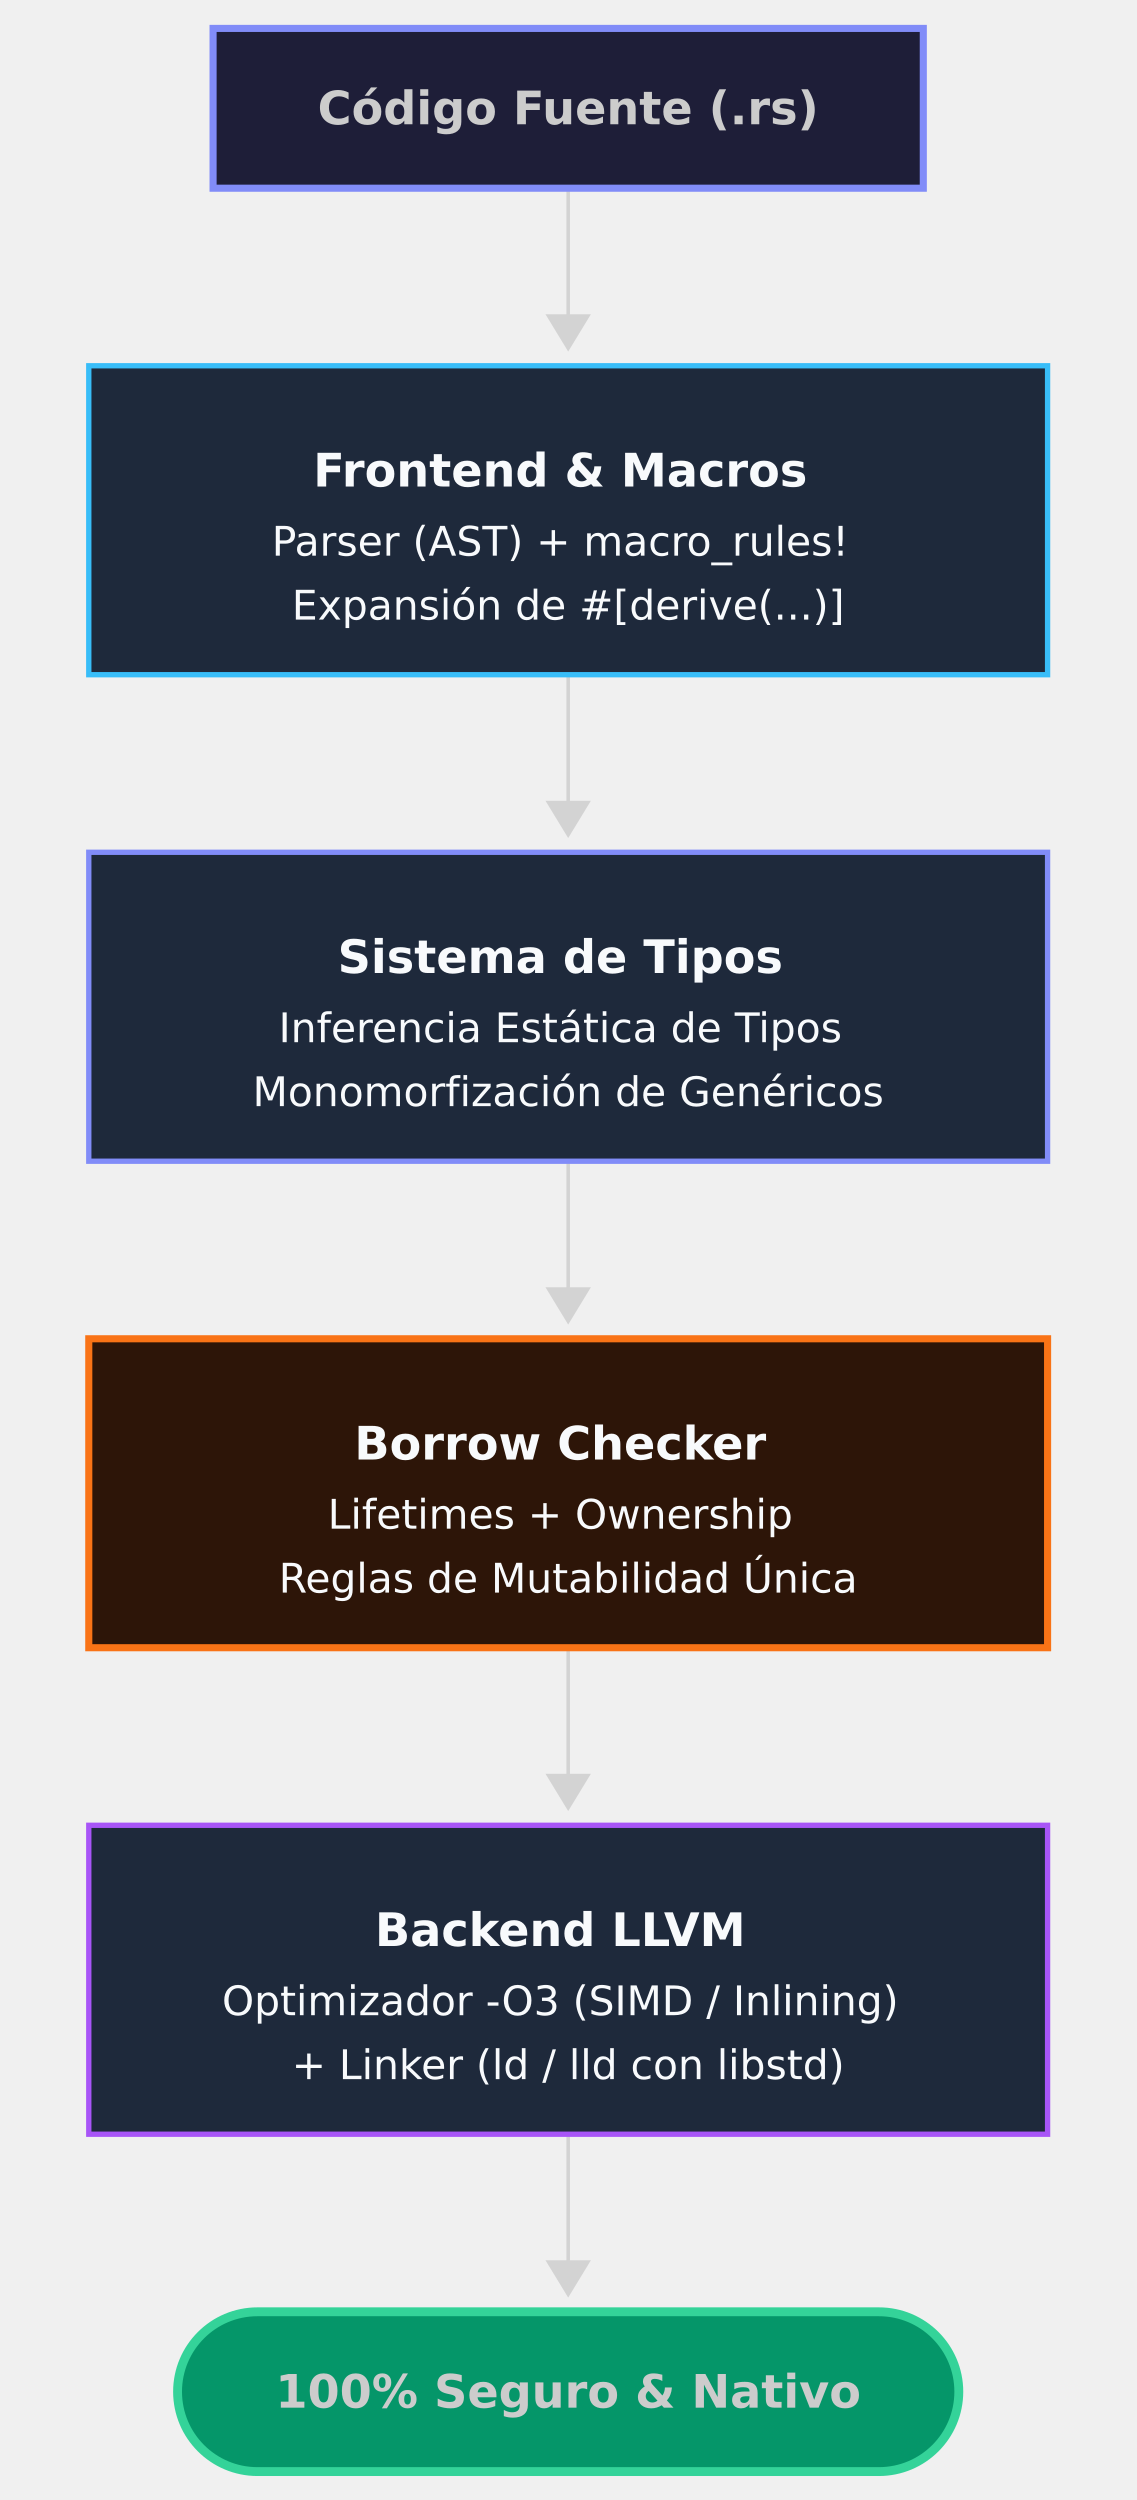
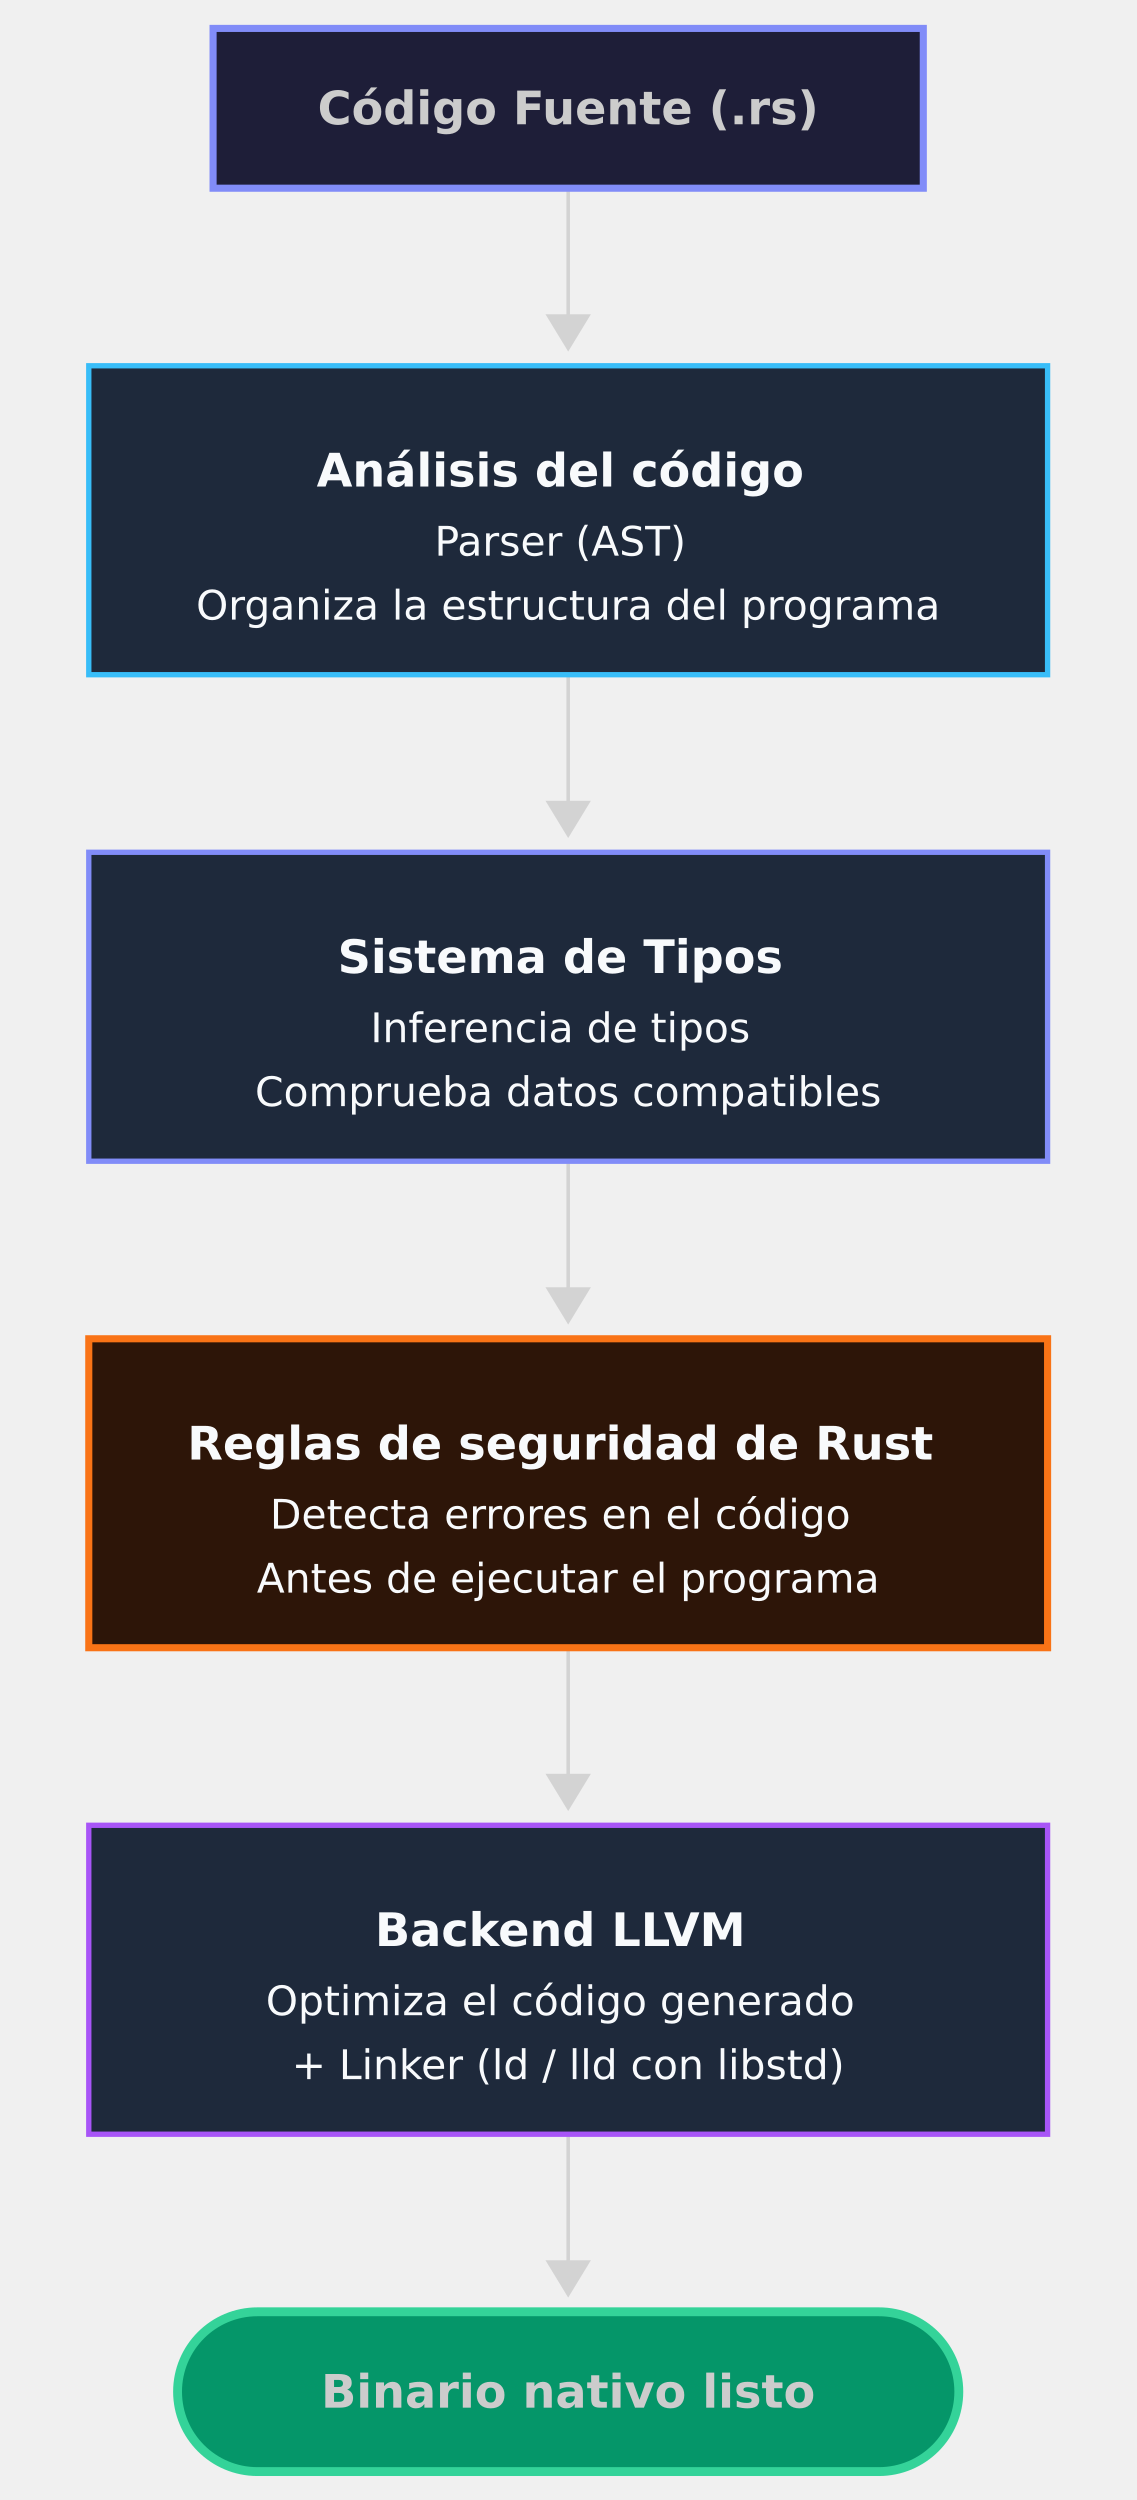
<svg xmlns="http://www.w3.org/2000/svg" xmlns:html="http://www.w3.org/1999/xhtml" id="export-svg" width="100%" class="flowchart" style="max-width: 320px;" viewBox="0 0 320 704" role="graphics-document document" aria-roledescription="flowchart-v2">
  <html:style>p {margin: 0;}</html:style>
  <style>text, tspan, .label text, .cluster-label text, .edgeLabel text { stroke: none !important; stroke-width: 0 !important; }#export-svg{font-family:arial,sans-serif;font-size:14px;fill:#ccc;}#export-svg .edge-animation-slow{stroke-dasharray:9,5!important;stroke-dashoffset:900;animation:dash 50s linear infinite;stroke-linecap:round;}#export-svg .edge-animation-fast{stroke-dasharray:9,5!important;stroke-dashoffset:900;animation:dash 20s linear infinite;stroke-linecap:round;}#export-svg .error-icon{fill:#a44141;}#export-svg .error-text{fill:#ddd;stroke:#ddd;}#export-svg .edge-thickness-normal{stroke-width:1px;}#export-svg .edge-thickness-thick{stroke-width:3.5px;}#export-svg .edge-pattern-solid{stroke-dasharray:0;}#export-svg .edge-thickness-invisible{stroke-width:0;fill:none;}#export-svg .edge-pattern-dashed{stroke-dasharray:3;}#export-svg .edge-pattern-dotted{stroke-dasharray:2;}#export-svg .marker{fill:lightgrey;stroke:lightgrey;}#export-svg .marker.cross{stroke:lightgrey;}#export-svg svg{font-family:arial,sans-serif;font-size:14px;}#export-svg p{margin:0;}#export-svg .label{font-family:arial,sans-serif;color:#ccc;}#export-svg .cluster-label text{fill:#F9FFFE;}#export-svg .cluster-label span{color:#F9FFFE;}#export-svg .cluster-label span p{background-color:transparent;}#export-svg .label text,#export-svg span{fill:#ccc;color:#ccc;}#export-svg .node rect,#export-svg .node circle,#export-svg .node ellipse,#export-svg .node polygon,#export-svg .node path{fill:#1f2020;stroke:#ccc;stroke-width:1px;}#export-svg .rough-node .label text,#export-svg .node .label text,#export-svg .image-shape .label,#export-svg .icon-shape .label{text-anchor:middle;}#export-svg .node .katex path{fill:#000;stroke:#000;stroke-width:1px;}#export-svg .rough-node .label,#export-svg .node .label,#export-svg .image-shape .label,#export-svg .icon-shape .label{text-align:center;}#export-svg .node.clickable{cursor:pointer;}#export-svg .root .anchor path{fill:lightgrey!important;stroke-width:0;stroke:lightgrey;}#export-svg .arrowheadPath{fill:lightgrey;}#export-svg .edgePath .path{stroke:lightgrey;stroke-width:1px;}#export-svg .flowchart-link{stroke:lightgrey;fill:none;}#export-svg .edgeLabel{background-color:hsl(0, 0%, 34.412%);text-align:center;}#export-svg .edgeLabel p{background-color:hsl(0, 0%, 34.412%);}#export-svg .edgeLabel rect{opacity:0.5;background-color:hsl(0, 0%, 34.412%);fill:hsl(0, 0%, 34.412%);}#export-svg .labelBkg{background-color:rgba(87.75, 87.75, 87.75, 0.5);}#export-svg .cluster rect{fill:hsl(180, 1.587%, 28.353%);stroke:rgba(255, 255, 255, 0.25);stroke-width:1px;}#export-svg .cluster text{fill:#F9FFFE;}#export-svg .cluster span{color:#F9FFFE;}#export-svg div.mermaidTooltip{position:absolute;text-align:center;max-width:200px;padding:2px;font-family:arial,sans-serif;font-size:12px;background:hsl(20, 1.587%, 12.353%);border:1px solid rgba(255, 255, 255, 0.25);border-radius:2px;pointer-events:none;z-index:100;}#export-svg .flowchartTitleText{text-anchor:middle;font-size:18px;fill:#ccc;}#export-svg rect.text{fill:none;stroke-width:0;}#export-svg .icon-shape,#export-svg .image-shape{background-color:hsl(0, 0%, 34.412%);text-align:center;}#export-svg .icon-shape p,#export-svg .image-shape p{background-color:hsl(0, 0%, 34.412%);padding:2px;}#export-svg .icon-shape .label rect,#export-svg .image-shape .label rect{opacity:0.5;background-color:hsl(0, 0%, 34.412%);fill:hsl(0, 0%, 34.412%);}#export-svg .label-icon{display:inline-block;height:1em;overflow:visible;vertical-align:-0.125em;}#export-svg .node .label-icon path{fill:currentColor;stroke:revert;stroke-width:revert;}#export-svg .node .neo-node{stroke:#ccc;}#export-svg [data-look="neo"].node rect,#export-svg [data-look="neo"].cluster rect,#export-svg [data-look="neo"].node polygon{stroke:url(#export-svg-gradient););}#export-svg [data-look="neo"].swimlane.cluster rect{}#export-svg [data-look="neo"].node path{stroke:url(#export-svg-gradient);stroke-width:1px;}#export-svg [data-look="neo"].node .outer-path{);}#export-svg [data-look="neo"].node .neo-line path{stroke:#ccc;}#export-svg [data-look="neo"].node circle{stroke:url(#export-svg-gradient););}#export-svg [data-look="neo"].node circle .state-start{fill:#000000;}#export-svg [data-look="neo"].icon-shape .icon{fill:url(#export-svg-gradient););}#export-svg [data-look="neo"].icon-shape .icon-neo path{stroke:url(#export-svg-gradient););}#export-svg .targetNode&gt;*{fill:rgb(5, 150, 105)!important;stroke:rgb(52, 211, 153)!important;stroke-width:2.5px!important;color:rgb(255, 255, 255)!important;}#export-svg .targetNode span{fill:rgb(5, 150, 105)!important;stroke:rgb(52, 211, 153)!important;stroke-width:2.5px!important;color:rgb(255, 255, 255)!important;}#export-svg .targetNode tspan{fill:rgb(255, 255, 255)!important;}#export-svg .default&gt;*{fill:rgb(30, 41, 59)!important;stroke:rgb(56, 189, 248)!important;stroke-width:1.5px!important;color:rgb(248, 250, 252)!important;}#export-svg .default span{fill:rgb(30, 41, 59)!important;stroke:rgb(56, 189, 248)!important;stroke-width:1.5px!important;color:rgb(248, 250, 252)!important;}#export-svg .default tspan{fill:rgb(248, 250, 252)!important;}</style>
  <g>
    <marker id="export-svg_flowchart-v2-pointEnd" class="marker flowchart-v2" viewBox="0 0 11.5 14" refX="7.75" refY="7" markerUnits="userSpaceOnUse" markerWidth="10.5" markerHeight="14" orient="auto">
      <path d="M 0 0 L 11.5 7 L 0 14 z" class="arrowMarkerPath" style="stroke-width: 0px; stroke-dasharray: 1px, 0px;" />
    </marker>
    <marker id="export-svg_flowchart-v2-pointStart" class="marker flowchart-v2" viewBox="0 0 11.5 14" refX="4" refY="7" markerUnits="userSpaceOnUse" markerWidth="11.5" markerHeight="14" orient="auto">
      <polygon points="0,7 11.5,14 11.5,0" class="arrowMarkerPath" style="stroke-width: 0px; stroke-dasharray: 1px, 0px;" />
    </marker>
    <marker id="export-svg_flowchart-v2-pointEnd-margin" class="marker flowchart-v2" viewBox="0 0 11.5 14" refX="11.5" refY="7" markerUnits="userSpaceOnUse" markerWidth="10.5" markerHeight="14" orient="auto">
      <path d="M 0 0 L 11.5 7 L 0 14 z" class="arrowMarkerPath" style="stroke-width: 0px; stroke-dasharray: 1px, 0px;" />
    </marker>
    <marker id="export-svg_flowchart-v2-pointStart-margin" class="marker flowchart-v2" viewBox="0 0 11.5 14" refX="1" refY="7" markerUnits="userSpaceOnUse" markerWidth="11.5" markerHeight="14" orient="auto">
      <polygon points="0,7 11.5,14 11.5,0" class="arrowMarkerPath" style="stroke-width: 0px; stroke-dasharray: 1px, 0px;" />
    </marker>
    <marker id="export-svg_flowchart-v2-circleEnd" class="marker flowchart-v2" viewBox="0 0 10 10" refY="5" refX="10.75" markerUnits="userSpaceOnUse" markerWidth="14" markerHeight="14" orient="auto">
      <circle cx="5" cy="5" r="5" class="arrowMarkerPath" style="stroke-width: 0px; stroke-dasharray: 1px, 0px;" />
    </marker>
    <marker id="export-svg_flowchart-v2-circleStart" class="marker flowchart-v2" viewBox="0 0 10 10" refX="0" refY="5" markerUnits="userSpaceOnUse" markerWidth="14" markerHeight="14" orient="auto">
      <circle cx="5" cy="5" r="5" class="arrowMarkerPath" style="stroke-width: 0px; stroke-dasharray: 1px, 0px;" />
    </marker>
    <marker id="export-svg_flowchart-v2-circleEnd-margin" class="marker flowchart-v2" viewBox="0 0 10 10" refY="5" refX="12.25" markerUnits="userSpaceOnUse" markerWidth="14" markerHeight="14" orient="auto">
      <circle cx="5" cy="5" r="5" class="arrowMarkerPath" style="stroke-width: 0px; stroke-dasharray: 1px, 0px;" />
    </marker>
    <marker id="export-svg_flowchart-v2-circleStart-margin" class="marker flowchart-v2" viewBox="0 0 10 10" refX="-2" refY="5" markerUnits="userSpaceOnUse" markerWidth="14" markerHeight="14" orient="auto">
      <circle cx="5" cy="5" r="5" class="arrowMarkerPath" style="stroke-width: 0px; stroke-dasharray: 1px, 0px;" />
    </marker>
    <marker id="export-svg_flowchart-v2-crossEnd" class="marker cross flowchart-v2" viewBox="0 0 15 15" refX="17.7" refY="7.5" markerUnits="userSpaceOnUse" markerWidth="12" markerHeight="12" orient="auto">
      <path d="M 1,1 L 14,14 M 1,14 L 14,1" class="arrowMarkerPath" style="stroke-width: 2.5px;" />
    </marker>
    <marker id="export-svg_flowchart-v2-crossStart" class="marker cross flowchart-v2" viewBox="0 0 15 15" refX="-3.5" refY="7.5" markerUnits="userSpaceOnUse" markerWidth="12" markerHeight="12" orient="auto">
      <path d="M 1,1 L 14,14 M 1,14 L 14,1" class="arrowMarkerPath" style="stroke-width: 2.5px; stroke-dasharray: 1px, 0px;" />
    </marker>
    <marker id="export-svg_flowchart-v2-crossEnd-margin" class="marker cross flowchart-v2" viewBox="0 0 15 15" refX="17.7" refY="7.5" markerUnits="userSpaceOnUse" markerWidth="12" markerHeight="12" orient="auto">
      <path d="M 1,1 L 14,14 M 1,14 L 14,1" class="arrowMarkerPath" style="stroke-width: 2.5px;" />
    </marker>
    <marker id="export-svg_flowchart-v2-crossStart-margin" class="marker cross flowchart-v2" viewBox="0 0 15 15" refX="-3.5" refY="7.5" markerUnits="userSpaceOnUse" markerWidth="12" markerHeight="12" orient="auto">
      <path d="M 1,1 L 14,14 M 1,14 L 14,1" class="arrowMarkerPath" style="stroke-width: 2.5px; stroke-dasharray: 1px, 0px;" />
    </marker>
    <g class="root">
      <g class="clusters" />
      <g class="edgePaths">
        <path d="M160,53L160,78L160,99" id="export-svg-L_SRC_C1_0" class="edge-thickness-normal edge-pattern-solid edge-thickness-normal edge-pattern-solid flowchart-link" style="stroke-dasharray: 0 0 42 4; stroke-dashoffset: 0;;" data-edge="true" data-et="edge" data-id="L_SRC_C1_0" data-points="W3sieCI6MTI0LCJ5Ijo1M30seyJ4IjoxMjQsInkiOjc4fSx7IngiOjEyNCwieSI6MTAzfV0=" data-look="neo" marker-end="url(#export-svg_flowchart-v2-pointEnd-margin)" />
        <path d="M160,190L160,215L160,236" id="export-svg-L_C1_C2_0" class="edge-thickness-normal edge-pattern-solid edge-thickness-normal edge-pattern-solid flowchart-link" style="stroke-dasharray: 0 0 42 4; stroke-dashoffset: 0;;" data-edge="true" data-et="edge" data-id="L_C1_C2_0" data-points="W3sieCI6MTI0LCJ5IjoxOTB9LHsieCI6MTI0LCJ5IjoyMTV9LHsieCI6MTI0LCJ5IjoyNDB9XQ==" data-look="neo" marker-end="url(#export-svg_flowchart-v2-pointEnd-margin)" />
        <path d="M160,327L160,352L160,373" id="export-svg-L_C2_C3_0" class="edge-thickness-normal edge-pattern-solid edge-thickness-normal edge-pattern-solid flowchart-link" style="stroke-dasharray: 0 0 42 4; stroke-dashoffset: 0;;" data-edge="true" data-et="edge" data-id="L_C2_C3_0" data-points="W3sieCI6MTI0LCJ5IjozMjd9LHsieCI6MTI0LCJ5IjozNTJ9LHsieCI6MTI0LCJ5IjozNzd9XQ==" data-look="neo" marker-end="url(#export-svg_flowchart-v2-pointEnd-margin)" />
        <path d="M160,464L160,489L160,510" id="export-svg-L_C3_C4_0" class="edge-thickness-normal edge-pattern-solid edge-thickness-normal edge-pattern-solid flowchart-link" style="stroke-dasharray: 0 0 42 4; stroke-dashoffset: 0;;" data-edge="true" data-et="edge" data-id="L_C3_C4_0" data-points="W3sieCI6MTI0LCJ5Ijo0NjR9LHsieCI6MTI0LCJ5Ijo0ODl9LHsieCI6MTI0LCJ5Ijo1MTR9XQ==" data-look="neo" marker-end="url(#export-svg_flowchart-v2-pointEnd-margin)" />
        <path d="M160,601L160,626L160,647" id="export-svg-L_C4_BIN_0" class="edge-thickness-normal edge-pattern-solid edge-thickness-normal edge-pattern-solid flowchart-link" style="stroke-dasharray: 0 0 42 4; stroke-dashoffset: 0;;" data-edge="true" data-et="edge" data-id="L_C4_BIN_0" data-points="W3sieCI6MTYwLCJ5Ijo2MDF9LHsieCI6MTYwLCJ5Ijo2MjZ9LHsieCI6MTYwLCJ5Ijo2NTF9XQ==" data-look="neo" marker-end="url(#export-svg_flowchart-v2-pointEnd-margin)" />
      </g>
      <g class="edgeLabels">
        <g class="edgeLabel">
          <g class="label" data-id="L_SRC_C1_0" transform="translate(0, 0)" />
        </g>
        <g class="edgeLabel">
          <g class="label" data-id="L_C1_C2_0" transform="translate(0, 0)" />
        </g>
        <g class="edgeLabel">
          <g class="label" data-id="L_C2_C3_0" transform="translate(0, 0)" />
        </g>
        <g class="edgeLabel">
          <g class="label" data-id="L_C3_C4_0" transform="translate(0, 0)" />
        </g>
        <g class="edgeLabel">
          <g class="label" data-id="L_C4_BIN_0" transform="translate(0, 0)" />
        </g>
      </g>
      <g class="nodes">
        <g class="node default" id="export-svg-flowchart-SRC-0" data-look="neo" data-id="SRC" data-node="true" data-et="node" transform="translate(160, 30.5)">
          <rect class="basic label-container" style="fill:#1e1e38 !important;stroke:#818cf8 !important;stroke-width:2px !important" data-id="SRC" x="-100" y="-22.5" width="200" height="45" />
          <g class="label" style="color:#c7d2fe !important">
            <text x="0" y="0" text-anchor="middle" dominant-baseline="central" font-family="DejaVu Sans, Arial, sans-serif" font-size="13" font-weight="bold" fill="#ffffff" stroke="none" stroke-width="0">Código Fuente (.rs)</text>
          </g>
        </g>
        <g class="node default" id="export-svg-flowchart-C1-1" data-look="neo" data-id="C1" data-node="true" data-et="node" transform="translate(160, 146.5)">
          <rect class="basic label-container" style="fill:#1e293b !important;stroke:#38bdf8 !important;stroke-width:1.5px !important" data-id="C1" x="-135" y="-43.5" width="270" height="87" />
          <g class="label" style="color:#f8fafc !important">
            <text x="0" text-anchor="middle" dominant-baseline="central" font-family="DejaVu Sans, Arial, sans-serif" stroke="none" stroke-width="0">
-               <tspan x="0" y="-14" fill="#ffffff" font-size="13" font-weight="bold">Frontend &amp; Macros</tspan>
-               <tspan x="0" y="6" fill="#93c5fd" font-size="11.5" font-weight="normal">Parser (AST) + macro_rules!</tspan>
-               <tspan x="0" y="24" fill="#93c5fd" font-size="11.5" font-weight="normal">Expansión de #[derive(...)]</tspan>
+               <tspan x="0" y="-14" fill="#ffffff" font-size="13" font-weight="bold">Análisis del código</tspan>
+               <tspan x="0" y="6" fill="#93c5fd" font-size="11.5" font-weight="normal">Parser (AST)</tspan>
+               <tspan x="0" y="24" fill="#93c5fd" font-size="11.5" font-weight="normal">Organiza la estructura del programa</tspan>
            </text>
          </g>
        </g>
        <g class="node default" id="export-svg-flowchart-C2-2" data-look="neo" data-id="C2" data-node="true" data-et="node" transform="translate(160, 283.5)">
          <rect class="basic label-container" style="fill:#1e293b !important;stroke:#818cf8 !important;stroke-width:1.5px !important" data-id="C2" x="-135" y="-43.5" width="270" height="87" />
          <g class="label" style="color:#f8fafc !important">
            <text x="0" text-anchor="middle" dominant-baseline="central" font-family="DejaVu Sans, Arial, sans-serif" stroke="none" stroke-width="0">
              <tspan x="0" y="-14" fill="#ffffff" font-size="13" font-weight="bold">Sistema de Tipos</tspan>
-               <tspan x="0" y="6" fill="#c7d2fe" font-size="11.5" font-weight="normal">Inferencia Estática de Tipos</tspan>
-               <tspan x="0" y="24" fill="#c7d2fe" font-size="11.5" font-weight="normal">Monomorfización de Genéricos</tspan>
+               <tspan x="0" y="6" fill="#c7d2fe" font-size="11.5" font-weight="normal">Inferencia de tipos</tspan>
+               <tspan x="0" y="24" fill="#c7d2fe" font-size="11.5" font-weight="normal">Comprueba datos compatibles</tspan>
            </text>
          </g>
        </g>
        <g class="node default" id="export-svg-flowchart-C3-3" data-look="neo" data-id="C3" data-node="true" data-et="node" transform="translate(160, 420.5)">
          <rect class="basic label-container" style="fill:#2d1508 !important;stroke:#f97316 !important;stroke-width:2px !important" data-id="C3" x="-135" y="-43.5" width="270" height="87" />
          <g class="label" style="color:#fed7aa !important">
            <text x="0" text-anchor="middle" dominant-baseline="central" font-family="DejaVu Sans, Arial, sans-serif" stroke="none" stroke-width="0">
-               <tspan x="0" y="-14" fill="#ffffff" font-size="13" font-weight="bold">Borrow Checker</tspan>
-               <tspan x="0" y="6" fill="#fed7aa" font-size="11.5" font-weight="normal">Lifetimes + Ownership</tspan>
-               <tspan x="0" y="24" fill="#fed7aa" font-size="11.5" font-weight="normal">Reglas de Mutabilidad Única</tspan>
+               <tspan x="0" y="-14" fill="#ffffff" font-size="13" font-weight="bold">Reglas de seguridad de Rust</tspan>
+               <tspan x="0" y="6" fill="#fed7aa" font-size="11.5" font-weight="normal">Detecta errores en el código</tspan>
+               <tspan x="0" y="24" fill="#fed7aa" font-size="11.5" font-weight="normal">Antes de ejecutar el programa</tspan>
            </text>
          </g>
        </g>
        <g class="node default" id="export-svg-flowchart-C4-4" data-look="neo" data-id="C4" data-node="true" data-et="node" transform="translate(160, 557.5)">
          <rect class="basic label-container" style="fill:#1e293b !important;stroke:#a855f7 !important;stroke-width:1.5px !important" data-id="C4" x="-135" y="-43.5" width="270" height="87" />
          <g class="label" style="color:#f8fafc !important">
            <text x="0" text-anchor="middle" dominant-baseline="central" font-family="DejaVu Sans, Arial, sans-serif" stroke="none" stroke-width="0">
              <tspan x="0" y="-14" fill="#ffffff" font-size="13" font-weight="bold">Backend LLVM</tspan>
-               <tspan x="0" y="6" fill="#d8b4fe" font-size="11.5" font-weight="normal">Optimizador -O3 (SIMD / Inlining)</tspan>
+               <tspan x="0" y="6" fill="#d8b4fe" font-size="11.5" font-weight="normal">Optimiza el código generado</tspan>
              <tspan x="0" y="24" fill="#d8b4fe" font-size="11.5" font-weight="normal">+ Linker (ld / lld con libstd)</tspan>
            </text>
          </g>
        </g>
        <g class="node default targetNode" id="export-svg-flowchart-BIN-5" data-look="neo" data-id="BIN" data-node="true" data-et="node" transform="translate(160, 673.5)">
          <rect class="basic label-container" style="fill:#059669 !important;stroke:#34d399 !important;stroke-width:2.5px !important" rx="22.5" ry="22.5" x="-110" y="-22.5" width="220" height="45" />
          <g class="label" style="color:#ffffff !important">
-             <text x="0" y="0" text-anchor="middle" dominant-baseline="central" font-family="DejaVu Sans, Arial, sans-serif" font-size="13" font-weight="bold" fill="#ffffff" stroke="none" stroke-width="0">100% Seguro &amp; Nativo</text>
+             <text x="0" y="0" text-anchor="middle" dominant-baseline="central" font-family="DejaVu Sans, Arial, sans-serif" font-size="13" font-weight="bold" fill="#ffffff" stroke="none" stroke-width="0">Binario nativo listo</text>
          </g>
        </g>
      </g>
    </g>
  </g>
  <linearGradient id="export-svg-gradient" gradientUnits="objectBoundingBox" x1="0%" y1="0%" x2="100%" y2="0%">
    <stop offset="0%" stop-color="#cccccc" stop-opacity="1" />
    <stop offset="100%" stop-color="hsl(180, 0%, 18.353%)" stop-opacity="1" />
  </linearGradient>
</svg>
